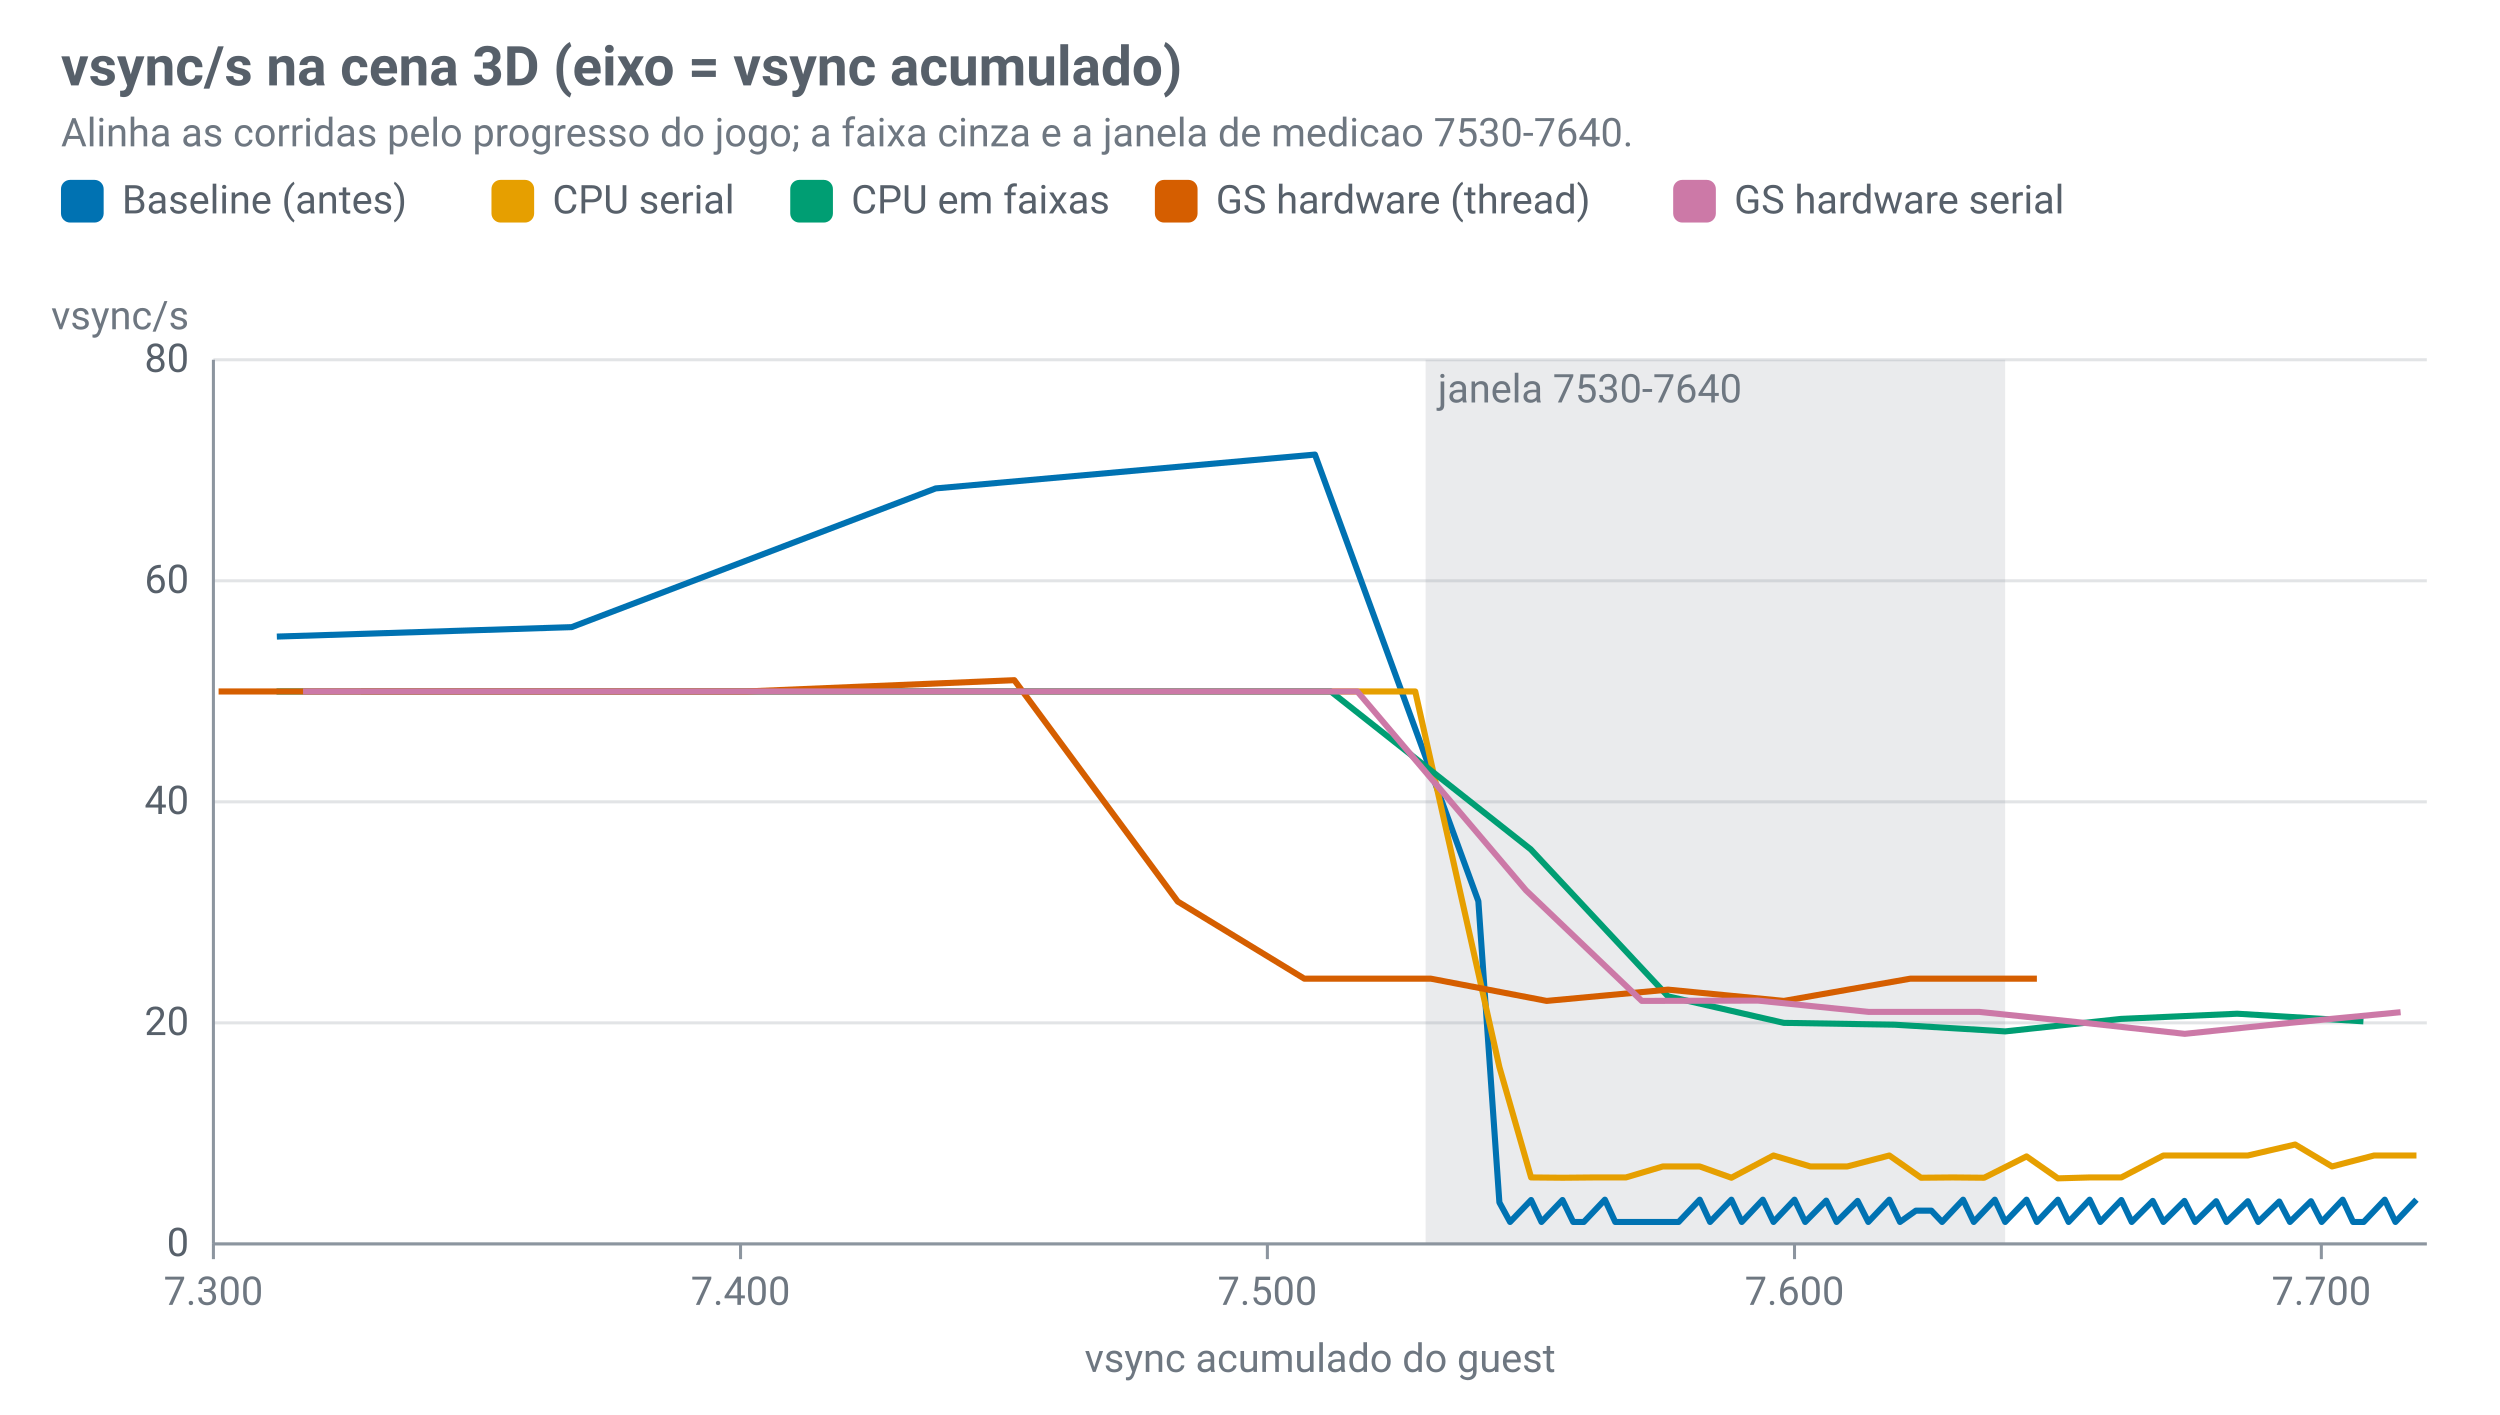
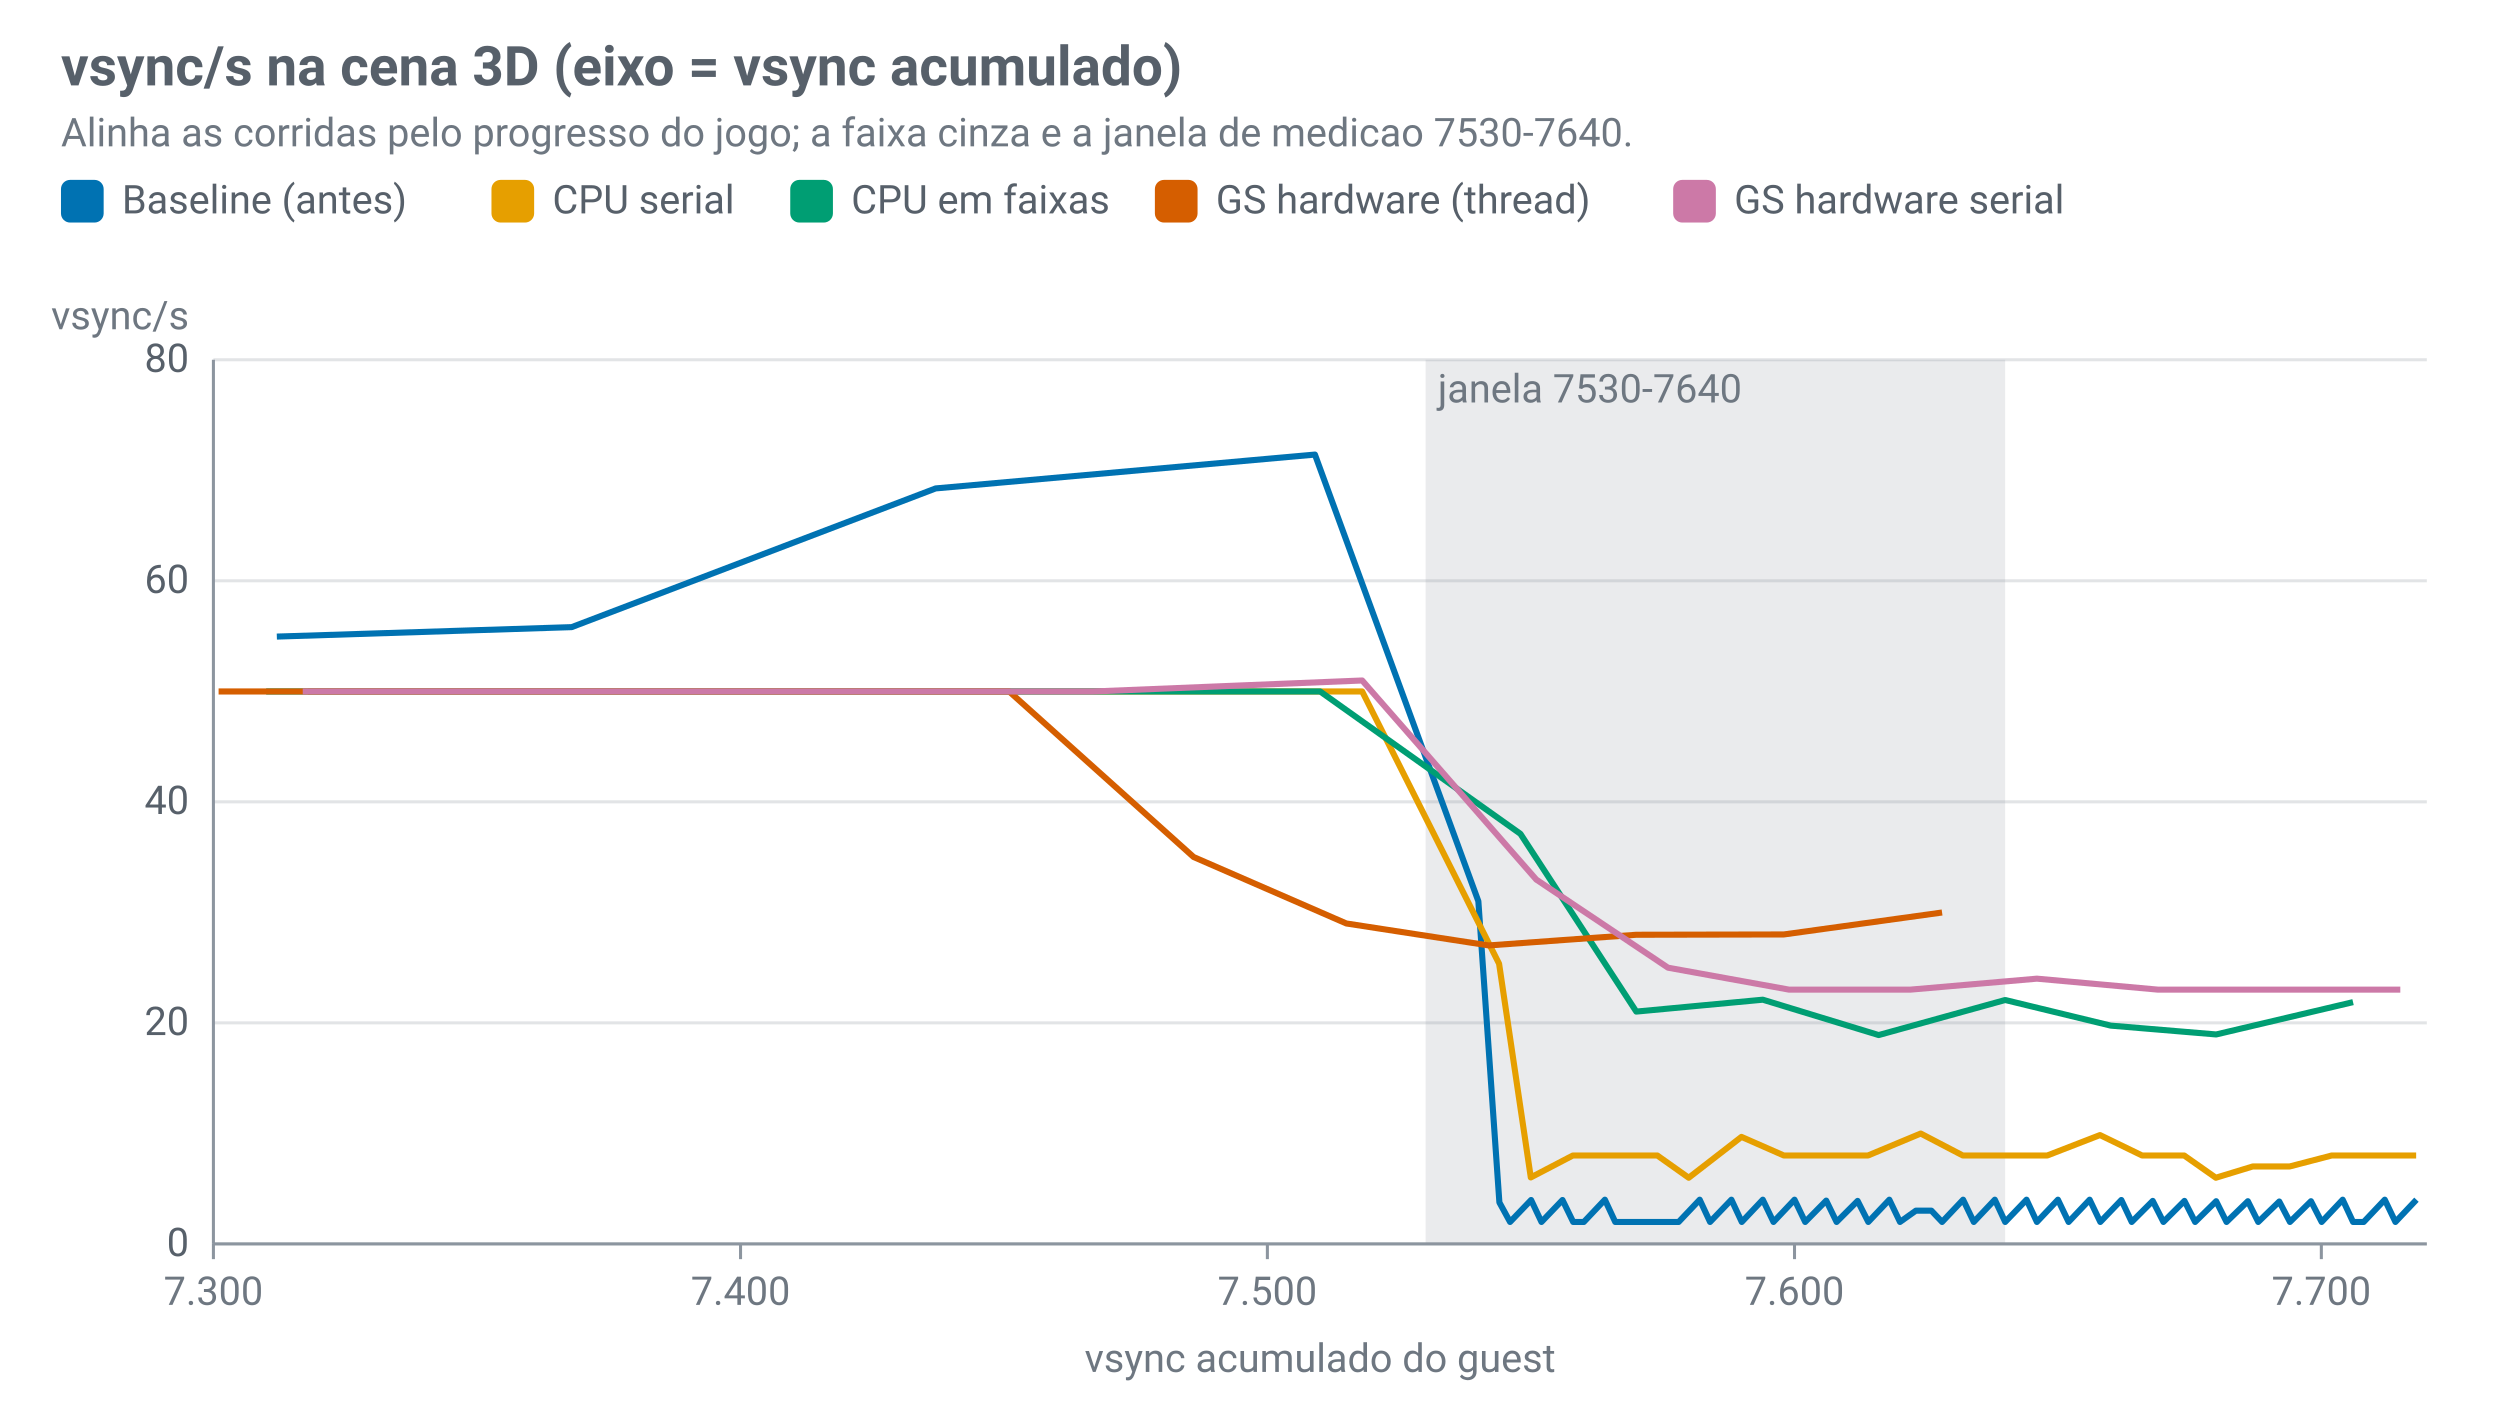
<svg xmlns="http://www.w3.org/2000/svg" width="820" height="464" viewBox="0 0 820 464" role="img" aria-labelledby="t d">
  <style>
.t{font:600 18px system-ui, -apple-system, 'Segoe UI', Roboto, Helvetica, Arial, sans-serif;fill:#57606a} .s{font:13px system-ui, -apple-system, 'Segoe UI', Roboto, Helvetica, Arial, sans-serif;fill:#6e7781}
.l{font:13px system-ui, -apple-system, 'Segoe UI', Roboto, Helvetica, Arial, sans-serif;fill:#57606a} .v{font:600 13px system-ui, -apple-system, 'Segoe UI', Roboto, Helvetica, Arial, sans-serif;fill:#57606a}
.p{font:italic 12px system-ui, -apple-system, 'Segoe UI', Roboto, Helvetica, Arial, sans-serif;fill:#8c959f}
.ax{stroke:#8c959f;stroke-width:1} .gr{stroke:#8c959f;stroke-opacity:.25;stroke-width:1}
.pend{fill:none;stroke:#8c959f;stroke-width:1.5;stroke-dasharray:5 4}
@media (prefers-color-scheme: dark){.t,.l,.v{fill:#c9d1d9} .s,.p{fill:#8b949e}}
</style>
  <text x="20.0" y="28.0" class="t" text-anchor="start">vsync/s na cena 3D (eixo = vsync acumulado)</text>
  <text x="20.0" y="48.0" class="s" text-anchor="start">Alinha as corridas pelo progresso do jogo; a faixa cinza e a janela de medicao 7530-7640.</text>
  <rect x="20.0" y="59.0" width="14" height="14" rx="3" fill="#0072B2" />
  <text x="40.0" y="70.0" class="l" text-anchor="start">Baseline (antes)</text>
  <rect x="161.2" y="59.0" width="14" height="14" rx="3" fill="#E69F00" />
  <text x="181.2" y="70.0" class="l" text-anchor="start">CPU serial</text>
  <rect x="259.2" y="59.0" width="14" height="14" rx="3" fill="#009E73" />
  <text x="279.2" y="70.0" class="l" text-anchor="start">CPU em faixas</text>
  <rect x="378.8" y="59.0" width="14" height="14" rx="3" fill="#D55E00" />
  <text x="398.8" y="70.0" class="l" text-anchor="start">GS hardware (thread)</text>
  <rect x="548.8" y="59.0" width="14" height="14" rx="3" fill="#CC79A7" />
  <text x="568.8" y="70.0" class="l" text-anchor="start">GS hardware serial</text>
  <line x1="70.0" x2="796.0" y1="408.0" y2="408.0" class="gr" />
  <text x="62.0" y="412.0" class="l" text-anchor="end">0</text>
  <line x1="70.0" x2="796.0" y1="335.5" y2="335.5" class="gr" />
  <text x="62.0" y="339.5" class="l" text-anchor="end">20</text>
  <line x1="70.0" x2="796.0" y1="263.0" y2="263.0" class="gr" />
  <text x="62.0" y="267.0" class="l" text-anchor="end">40</text>
  <line x1="70.0" x2="796.0" y1="190.5" y2="190.5" class="gr" />
  <text x="62.0" y="194.5" class="l" text-anchor="end">60</text>
  <line x1="70.0" x2="796.0" y1="118.0" y2="118.0" class="gr" />
  <text x="62.0" y="122.0" class="l" text-anchor="end">80</text>
  <line x1="70.0" x2="70.0" y1="118" y2="408" class="ax" />
  <line x1="70.0" x2="796.0" y1="408" y2="408" class="ax" />
  <text x="62.0" y="108.0" class="s" text-anchor="end">vsync/s</text>
  <line x1="70.0" x2="70.0" y1="408" y2="413" class="ax" />
  <text x="70.0" y="428.0" class="s" text-anchor="middle">7.300</text>
  <line x1="242.9" x2="242.9" y1="408" y2="413" class="ax" />
  <text x="242.9" y="428.0" class="s" text-anchor="middle">7.400</text>
  <line x1="415.7" x2="415.7" y1="408" y2="413" class="ax" />
  <text x="415.7" y="428.0" class="s" text-anchor="middle">7.500</text>
  <line x1="588.6" x2="588.6" y1="408" y2="413" class="ax" />
  <text x="588.6" y="428.0" class="s" text-anchor="middle">7.600</text>
  <line x1="761.4" x2="761.4" y1="408" y2="413" class="ax" />
  <text x="761.4" y="428.0" class="s" text-anchor="middle">7.700</text>
  <text x="433.0" y="450.0" class="s" text-anchor="middle">vsync acumulado do guest</text>
  <rect x="467.6" y="118" width="190.1" height="290" fill="#8c959f" fill-opacity=".18" />
  <text x="471.6" y="132.0" class="s" text-anchor="start">janela 7530-7640</text>
  <path d="M90.8,208.8 L187.5,205.7 L306.9,160.2 L431.3,149.1 L484.9,295.6 L491.8,394.4 L495.3,400.8 L502.2,393.6 L505.6,400.8 L512.5,393.6 L516.0,400.8 L519.5,400.8 L526.4,393.5 L529.8,400.8 L533.3,400.8 L536.7,400.8 L540.2,400.8 L543.7,400.8 L547.1,400.8 L550.6,400.8 L557.5,393.5 L560.9,400.8 L567.9,393.5 L571.3,400.8 L578.2,393.5 L581.7,400.8 L588.6,393.5 L592.1,400.8 L599.0,393.8 L602.4,400.8 L609.3,393.9 L612.8,400.8 L619.7,393.5 L623.2,400.8 L628.4,397.1 L633.5,397.1 L637.0,400.8 L643.9,393.5 L647.4,400.8 L654.3,393.5 L657.7,400.8 L664.7,393.5 L668.1,400.8 L675.0,393.5 L678.5,400.8 L685.4,393.5 L688.9,400.8 L695.8,393.6 L699.2,400.8 L706.1,393.9 L709.6,400.8 L716.5,393.9 L720.0,400.8 L726.9,394.0 L730.3,400.8 L737.3,394.0 L740.7,400.8 L747.6,394.1 L751.1,400.8 L758.0,394.0 L761.5,400.8 L768.4,393.5 L771.8,400.8 L775.3,400.8 L782.2,393.5 L785.7,400.8 L792.6,393.5" fill="none" stroke="#0072B2" stroke-width="2" stroke-linejoin="round" />
-   <path d="M118.4,226.8 L204.8,226.8 L291.2,226.8 L377.7,226.8 L464.2,226.8 L491.8,350.0 L502.2,386.2 L512.6,386.3 L522.9,386.2 L533.3,386.2 L545.4,382.6 L557.5,382.6 L567.9,386.3 L581.7,379.0 L593.8,382.6 L605.9,382.6 L619.7,379.0 L630.1,386.3 L640.5,386.2 L650.8,386.3 L664.7,379.3 L675.0,386.5 L685.4,386.2 L695.8,386.2 L709.6,379.0 L723.4,379.0 L737.3,379.0 L752.8,375.4 L764.9,382.6 L778.7,379.0 L792.6,379.0" fill="none" stroke="#E69F00" stroke-width="2" stroke-linejoin="round" />
-   <path d="M90.7,226.8 L177.1,226.8 L263.5,226.8 L350.0,226.8 L436.5,226.8 L502.1,278.6 L547.1,326.8 L585.1,335.5 L621.4,336.1 L657.7,338.3 L695.7,334.2 L733.8,332.5 L775.2,335.0" fill="none" stroke="#009E73" stroke-width="2" stroke-linejoin="round" />
-   <path d="M71.7,226.8 L158.2,226.8 L244.6,226.8 L332.7,223.1 L386.3,295.7 L427.8,321.0 L469.3,321.0 L507.3,328.3 L547.1,324.6 L585.1,328.3 L626.6,321.0 L668.1,321.0" fill="none" stroke="#D55E00" stroke-width="2" stroke-linejoin="round" />
-   <path d="M99.4,226.8 L185.9,226.8 L272.3,226.8 L358.8,226.8 L445.2,226.8 L500.5,292.0 L538.5,328.3 L576.6,328.2 L612.9,331.9 L649.2,331.9 L683.7,335.5 L716.6,339.1 L751.1,335.5 L787.4,332.0" fill="none" stroke="#CC79A7" stroke-width="2" stroke-linejoin="round" />
+   <path d="M101.1,226.8 L187.5,226.8 L273.9,226.8 L360.3,226.8 L446.8,226.8 L491.7,316.1 L502.1,386.2 L515.9,379.0 L529.8,379.0 L543.6,379.0 L553.9,386.3 L571.2,372.9 L585.1,379.0 L598.9,379.0 L612.7,379.0 L630.0,371.8 L643.8,379.0 L657.7,379.0 L671.5,379.0 L688.8,372.3 L702.6,379.0 L716.4,379.0 L726.8,386.3 L738.9,382.6 L751.0,382.6 L764.8,379.0 L778.7,379.0 L792.5,379.0" fill="none" stroke="#E69F00" stroke-width="2" stroke-linejoin="round" />
+   <path d="M87.3,226.8 L173.7,226.8 L260.1,226.8 L346.6,226.8 L433.0,226.8 L498.7,273.5 L536.7,331.8 L578.2,327.9 L616.2,339.5 L657.7,328.0 L692.3,336.4 L726.9,339.3 L771.8,328.7" fill="none" stroke="#009E73" stroke-width="2" stroke-linejoin="round" />
+   <path d="M71.7,226.8 L158.2,226.8 L244.6,226.8 L331.0,226.8 L391.5,281.1 L441.6,302.9 L488.3,310.1 L536.7,306.6 L585.1,306.5 L637.0,299.3" fill="none" stroke="#D55E00" stroke-width="2" stroke-linejoin="round" />
+   <path d="M99.3,226.8 L185.8,226.8 L272.2,226.8 L358.6,226.8 L446.8,223.2 L503.9,288.5 L547.1,317.4 L586.8,324.6 L626.6,324.6 L668.1,321.0 L707.8,324.6 L747.6,324.6 L787.3,324.6" fill="none" stroke="#CC79A7" stroke-width="2" stroke-linejoin="round" />
</svg>
